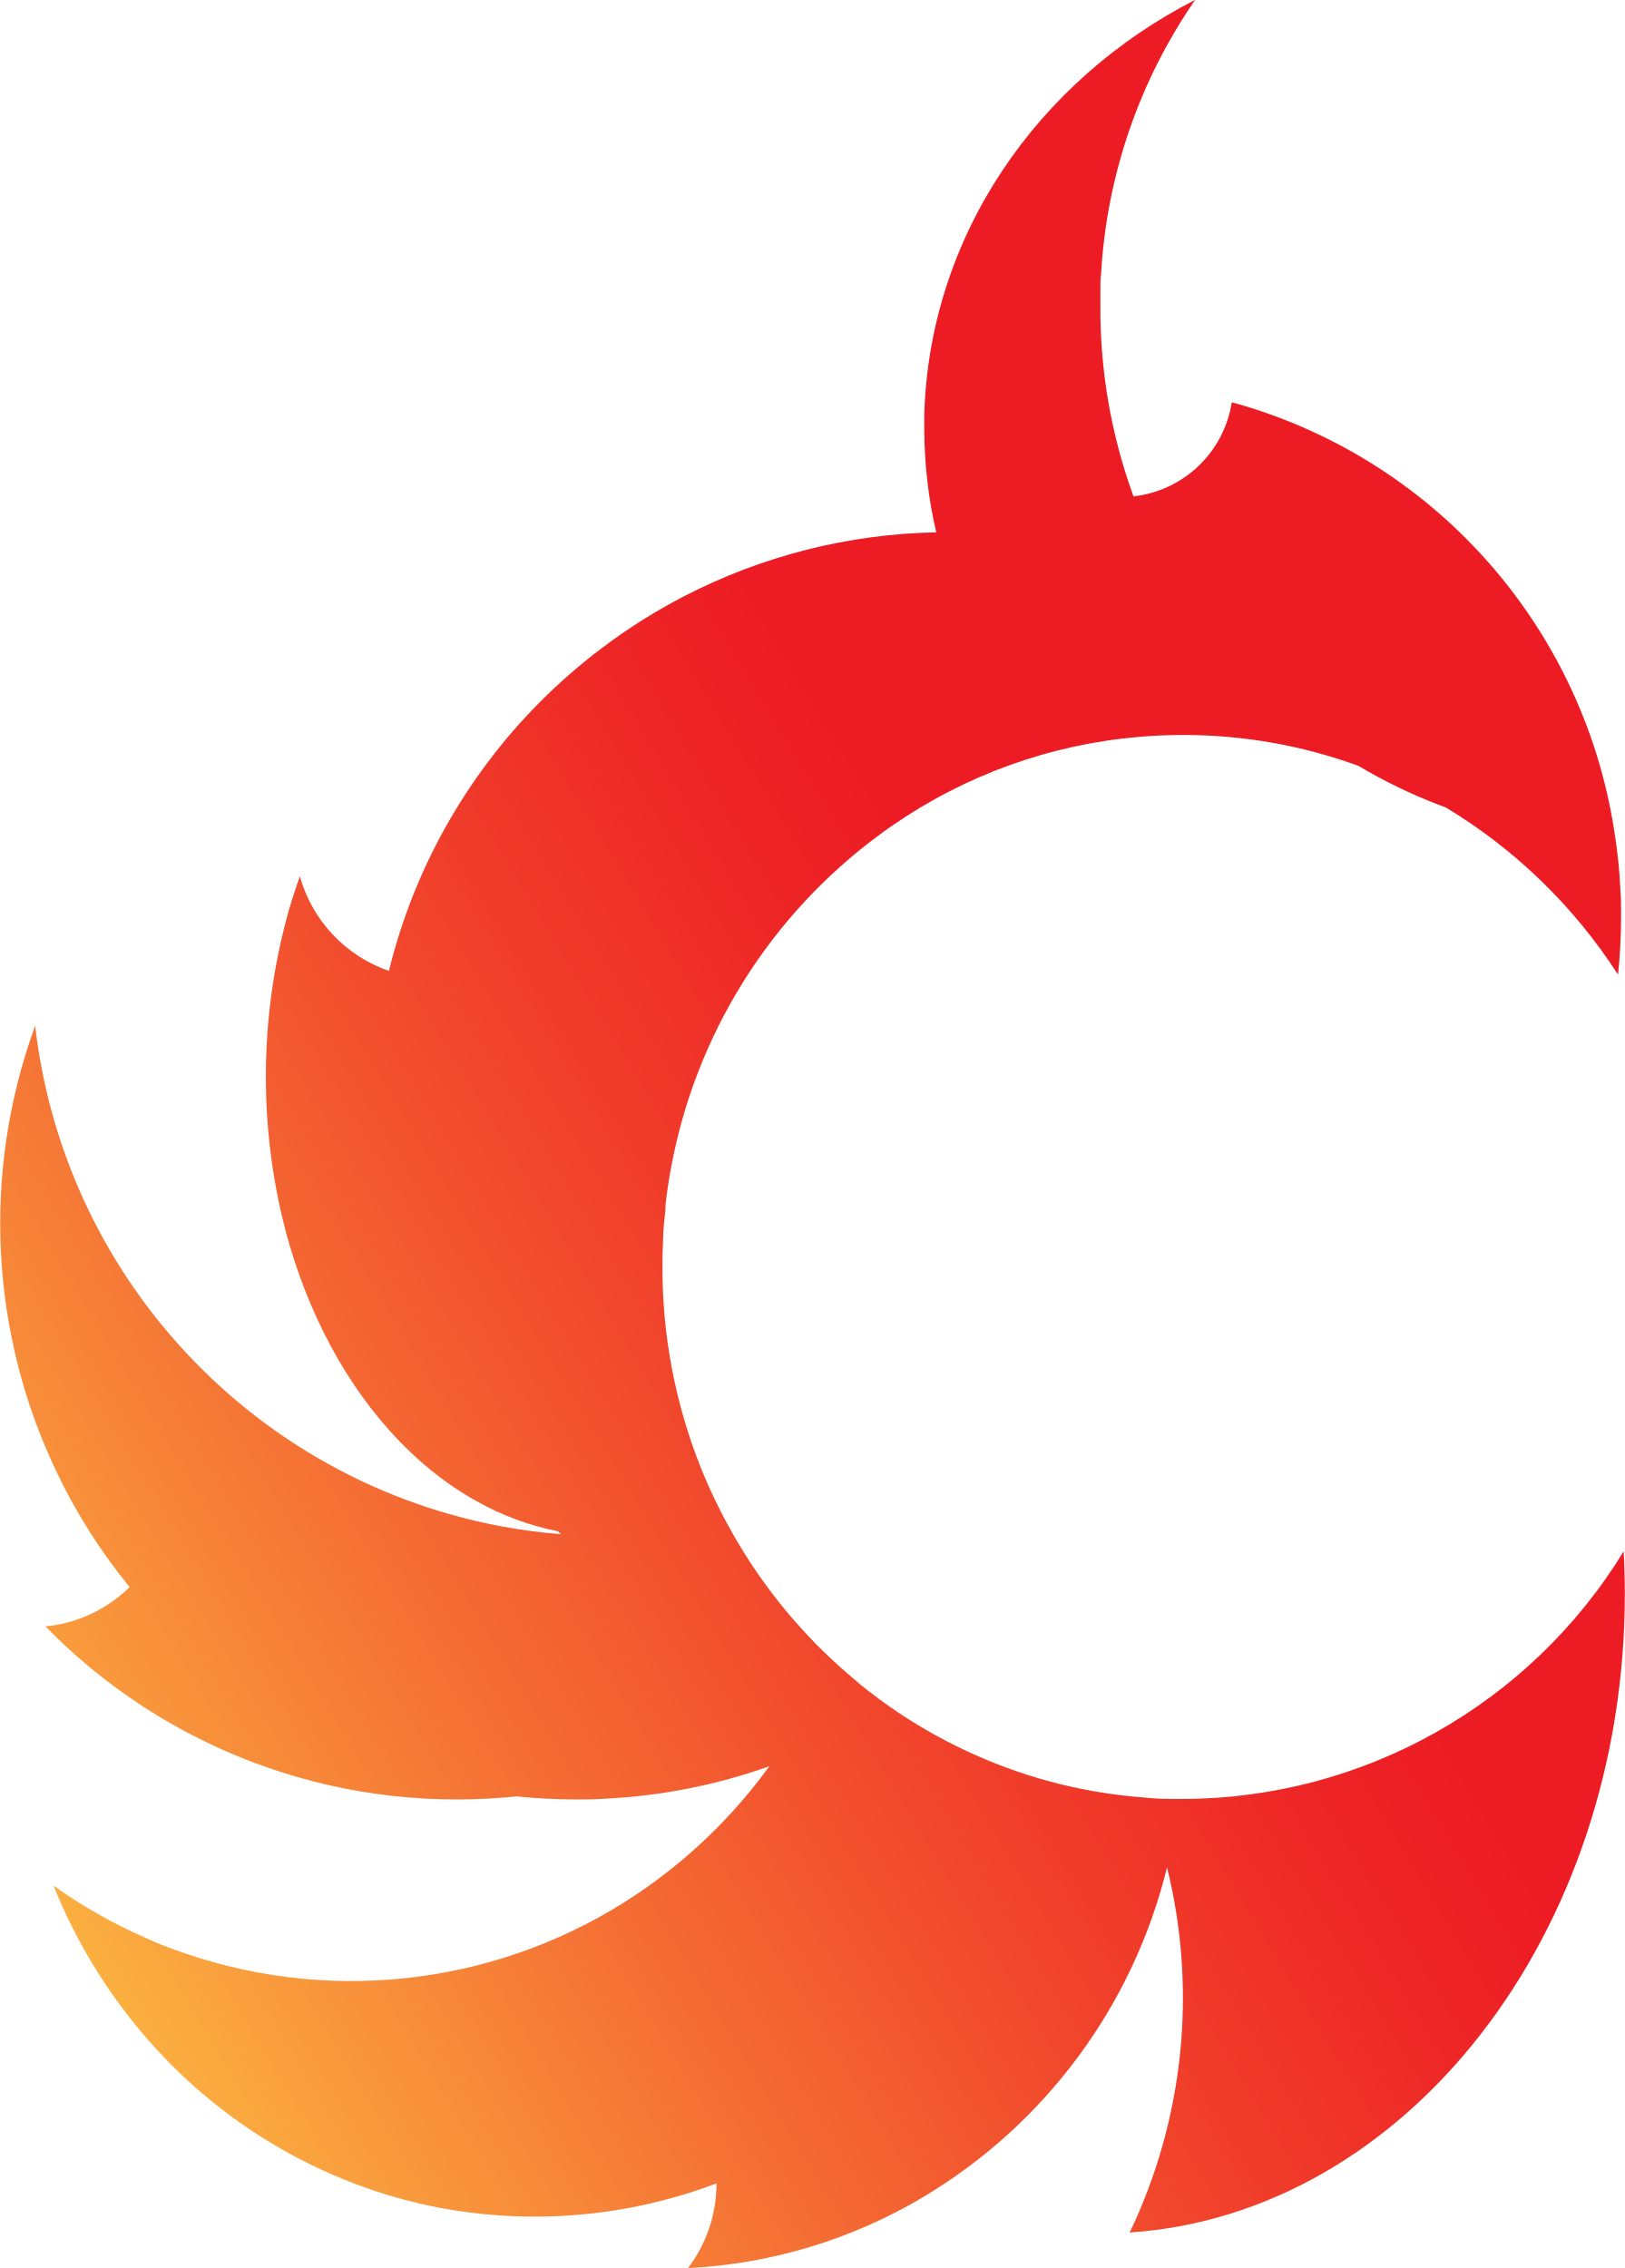
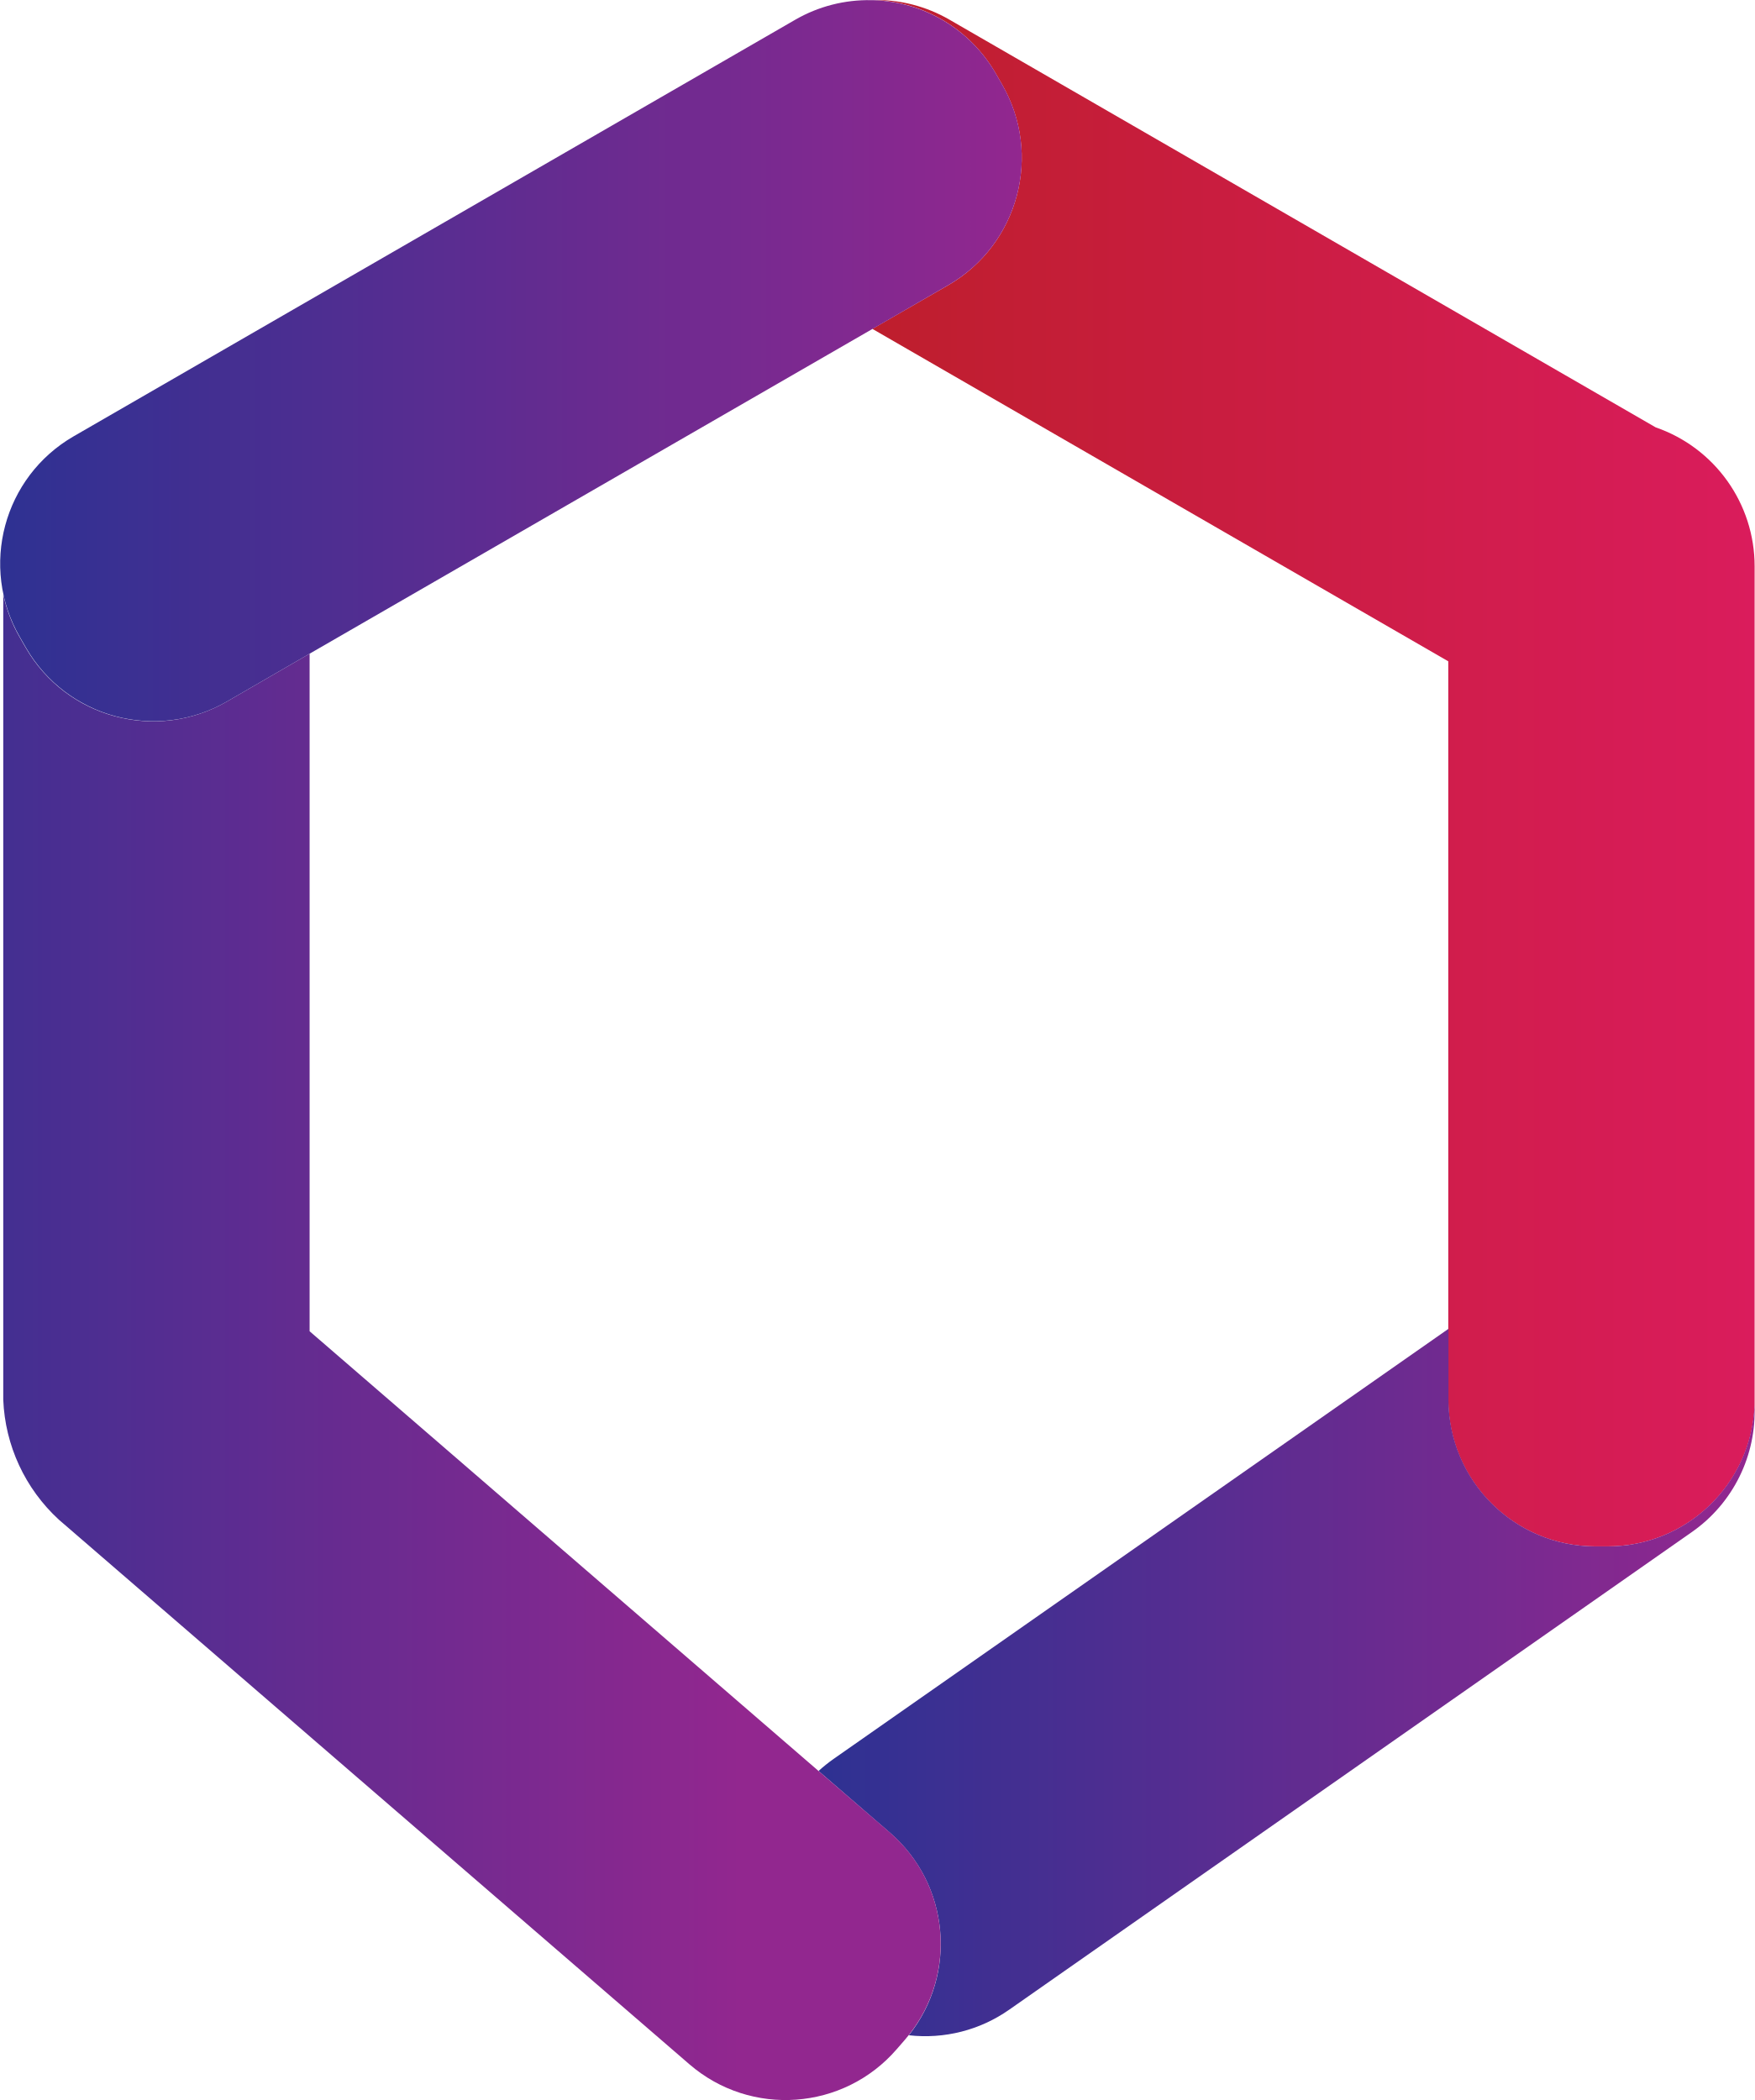
- <svg xmlns="http://www.w3.org/2000/svg" id="Layer_1" data-name="Layer 1" viewBox="0 0 165.32 230.79">
+ <svg xmlns="http://www.w3.org/2000/svg" xmlns:xlink="http://www.w3.org/1999/xlink" id="Layer_1" data-name="Layer 1" viewBox="0 0 329.04 393.86">
  <defs>
-     <style>.cls-1{fill:url(#linear-gradient);}</style>
-     <linearGradient id="linear-gradient" x1="204.17" y1="550.5" x2="345.71" y2="465.09" gradientUnits="userSpaceOnUse">
-       <stop offset="0.04" stop-color="#fbb040" />
-       <stop offset="0.3" stop-color="#f57535" />
-       <stop offset="0.54" stop-color="#f1452c" />
-       <stop offset="0.73" stop-color="#ee2726" />
-       <stop offset="0.83" stop-color="#ed1c24" />
+     <style>.cls-1{fill:url(#linear-gradient);}.cls-2{fill:url(#linear-gradient-2);}.cls-3{fill:url(#linear-gradient-3);}.cls-4{fill:url(#linear-gradient-4);}</style>
+     <linearGradient id="linear-gradient" x1="296.72" y1="378.99" x2="462.16" y2="378.99" gradientUnits="userSpaceOnUse">
+       <stop offset="0" stop-color="#be1e2d" />
+       <stop offset="1" stop-color="#da1c5c" />
    </linearGradient>
+     <linearGradient id="linear-gradient-2" x1="286.58" y1="549.51" x2="462.16" y2="549.51" gradientUnits="userSpaceOnUse">
+       <stop offset="0" stop-color="#2e3192" />
+       <stop offset="1" stop-color="#92278f" />
+     </linearGradient>
+     <linearGradient id="linear-gradient-3" x1="96.2" y1="486.66" x2="271.98" y2="486.66" xlink:href="#linear-gradient-2" />
+     <linearGradient id="linear-gradient-4" x1="133.12" y1="301.61" x2="324.74" y2="301.61" xlink:href="#linear-gradient-2" />
  </defs>
-   <path class="cls-1" d="M374.11,517.69a52.73,52.73,0,0,1-44.81,25.19h-.36c-1.19,0-2.36,0-3.53-.14a51.5,51.5,0,0,1-9.84-1.68,52.34,52.34,0,0,1-16.18-7.6c-1.4-1-2.74-2-4-3.13-.61-.51-1.21-1.05-1.79-1.6l-.21-.19a54,54,0,0,1-10.49-13.67c-.25-.44-.48-.89-.7-1.34q-1.1-2.14-2-4.4a54.82,54.82,0,0,1-3.89-20.37q0-1.32.06-2.64c0-1.1.14-2.19.25-3.27,0-.13,0-.27,0-.4.13-1.19.31-2.38.52-3.54a54.31,54.31,0,0,1,21.37-34.23c.4-.3.81-.59,1.22-.87a51.78,51.78,0,0,1,25-9c1.5-.13,3-.2,4.56-.2a52,52,0,0,1,17.83,3.14h0a52.9,52.9,0,0,0,8.08,3.93l.84.32h0a54.06,54.06,0,0,1,17.5,17,57.58,57.58,0,0,0,.31-5.91c0-1,0-1.93-.08-2.88-.08-1.71-.25-3.39-.49-5a53.78,53.78,0,0,0-38.37-44.27l-.67-.18a11.41,11.41,0,0,1-10,9.57A55.58,55.58,0,0,1,320.87,391c0-.64,0-1.28,0-1.91,0-.47,0-.93.07-1.39a54.46,54.46,0,0,1,9.58-27.9c-16.06,8.23-27.07,24-27.57,42.28,0,.43,0,.86,0,1.3a46.3,46.3,0,0,0,.32,5.43h0a44.48,44.48,0,0,0,.9,5.18,58.26,58.26,0,0,0-25.69,6.52q-2.14,1.11-4.18,2.39c-1.41.88-2.78,1.83-4.1,2.83-.61.45-1.2.91-1.79,1.4a58.59,58.59,0,0,0-18.36,26.18c-.6,1.73-1.13,3.5-1.57,5.31a14.26,14.26,0,0,1-9.06-9.62c-.51,1.44-1,2.92-1.39,4.44a62.42,62.42,0,0,0-.37,30.41,54.69,54.69,0,0,0,4.17,11.53C245.62,503,251,509,257.33,512.54a27.94,27.94,0,0,0,8.34,3.1l.33.3a57.55,57.55,0,0,1-11.66-2.13,58.68,58.68,0,0,1-41.86-49.66v0l0,.07a58.63,58.63,0,0,0,2.29,45.6,57.85,57.85,0,0,0,7.33,11.5,14.14,14.14,0,0,1-8.57,4,57.91,57.91,0,0,0,9.87,8.11,56.77,56.77,0,0,0,6.46,3.65,58.23,58.23,0,0,0,25.53,5.85c2.05,0,4.08-.11,6.08-.31a60.75,60.75,0,0,0,6.07.31c.93,0,1.86,0,2.78-.07a58.22,58.22,0,0,0,16.87-3.31,53.48,53.48,0,0,1-13.46,13,52.17,52.17,0,0,1-45.86,6.09c-1.44-.49-2.84-1-4.21-1.65a51.67,51.67,0,0,1-9.3-5.29,54.37,54.37,0,0,0,9.07,15.06,52.83,52.83,0,0,0,26.6,16.9c1.12.29,2.25.56,3.4.78A52.28,52.28,0,0,0,281.81,582h0a14.18,14.18,0,0,1-2.9,8.62,51.77,51.77,0,0,0,24-7.27,54.07,54.07,0,0,0,24.74-33.51A55.28,55.28,0,0,1,323.85,587c28.08-1.88,50.38-30.27,50.38-65Q374.23,519.83,374.11,517.69Z" transform="translate(-208.91 -359.82)" />
+   <path class="cls-1" d="M462.16,340.18V496.44c0,.36,0,.71,0,1.06A27.56,27.56,0,0,1,434.59,524h-2.3a27.58,27.58,0,0,1-27.58-27.57V358l-108-62.35L311,287.42A27.57,27.57,0,0,0,321,249.75l-1.15-2a27.54,27.54,0,0,0-23-13.78,27.43,27.43,0,0,1,14.32,3.69l132.43,76.46A27.57,27.57,0,0,1,462.16,340.18Z" transform="translate(-133.12 -233.97)" />
+   <path class="cls-2" d="M450.39,521.31l-128,89.57a27.41,27.41,0,0,1-18.84,4.81,27.57,27.57,0,0,0-3.55-38l-13.38-11.57a29,29,0,0,1,2.85-2.28l115.28-80.65v13.28A27.58,27.58,0,0,0,432.29,524h2.3a27.56,27.56,0,0,0,27.54-26.51A27.53,27.53,0,0,1,450.39,521.31Z" transform="translate(-133.12 -233.97)" />
+   <path class="cls-3" d="M303.51,615.69c-.23.29-.47.58-.71.86l-1.51,1.74a27.57,27.57,0,0,1-38.89,2.84L144.17,519a32.3,32.3,0,0,1-10.44-22.52v-151a27.75,27.75,0,0,0,3.08,8l1.15,2a27.59,27.59,0,0,0,37.67,10.09l15.55-9V483.65l95.4,82.44L300,577.66A27.57,27.57,0,0,1,303.51,615.69Z" transform="translate(-133.12 -233.97)" />
+   <path class="cls-4" d="M311,287.42l-14.23,8.22L191.18,356.57l-15.55,9A27.59,27.59,0,0,1,138,355.46l-1.15-2a27.57,27.57,0,0,1,10.1-37.67l135.32-78.13A27.43,27.43,0,0,1,296.55,234h.33a27.54,27.54,0,0,1,23,13.78l1.15,2A27.57,27.57,0,0,1,311,287.42Z" transform="translate(-133.12 -233.97)" />
</svg>
